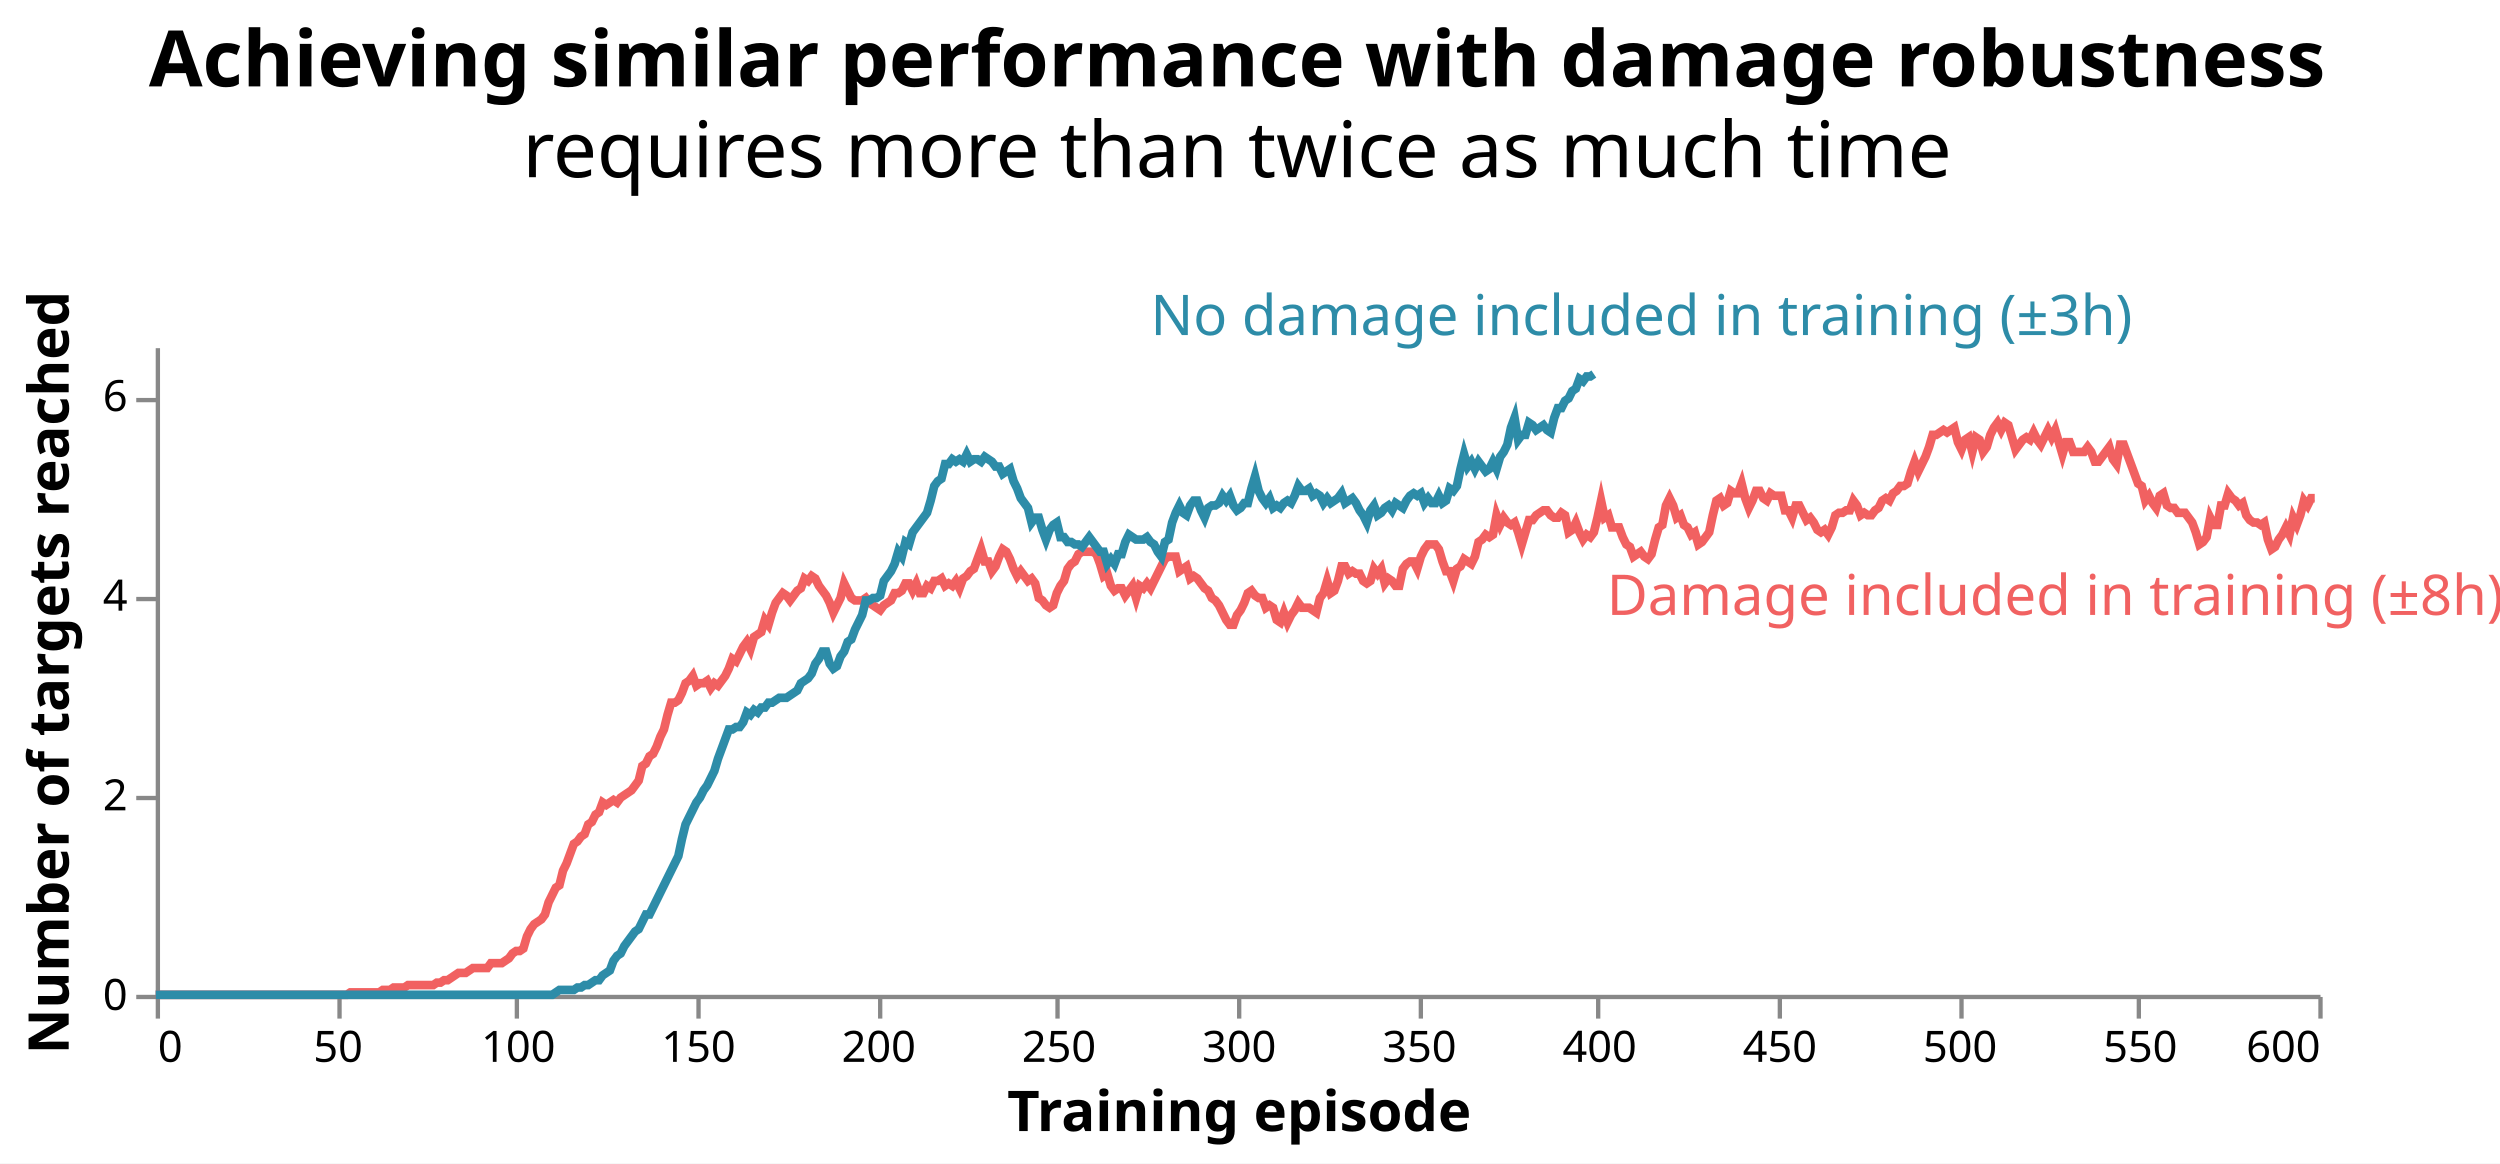
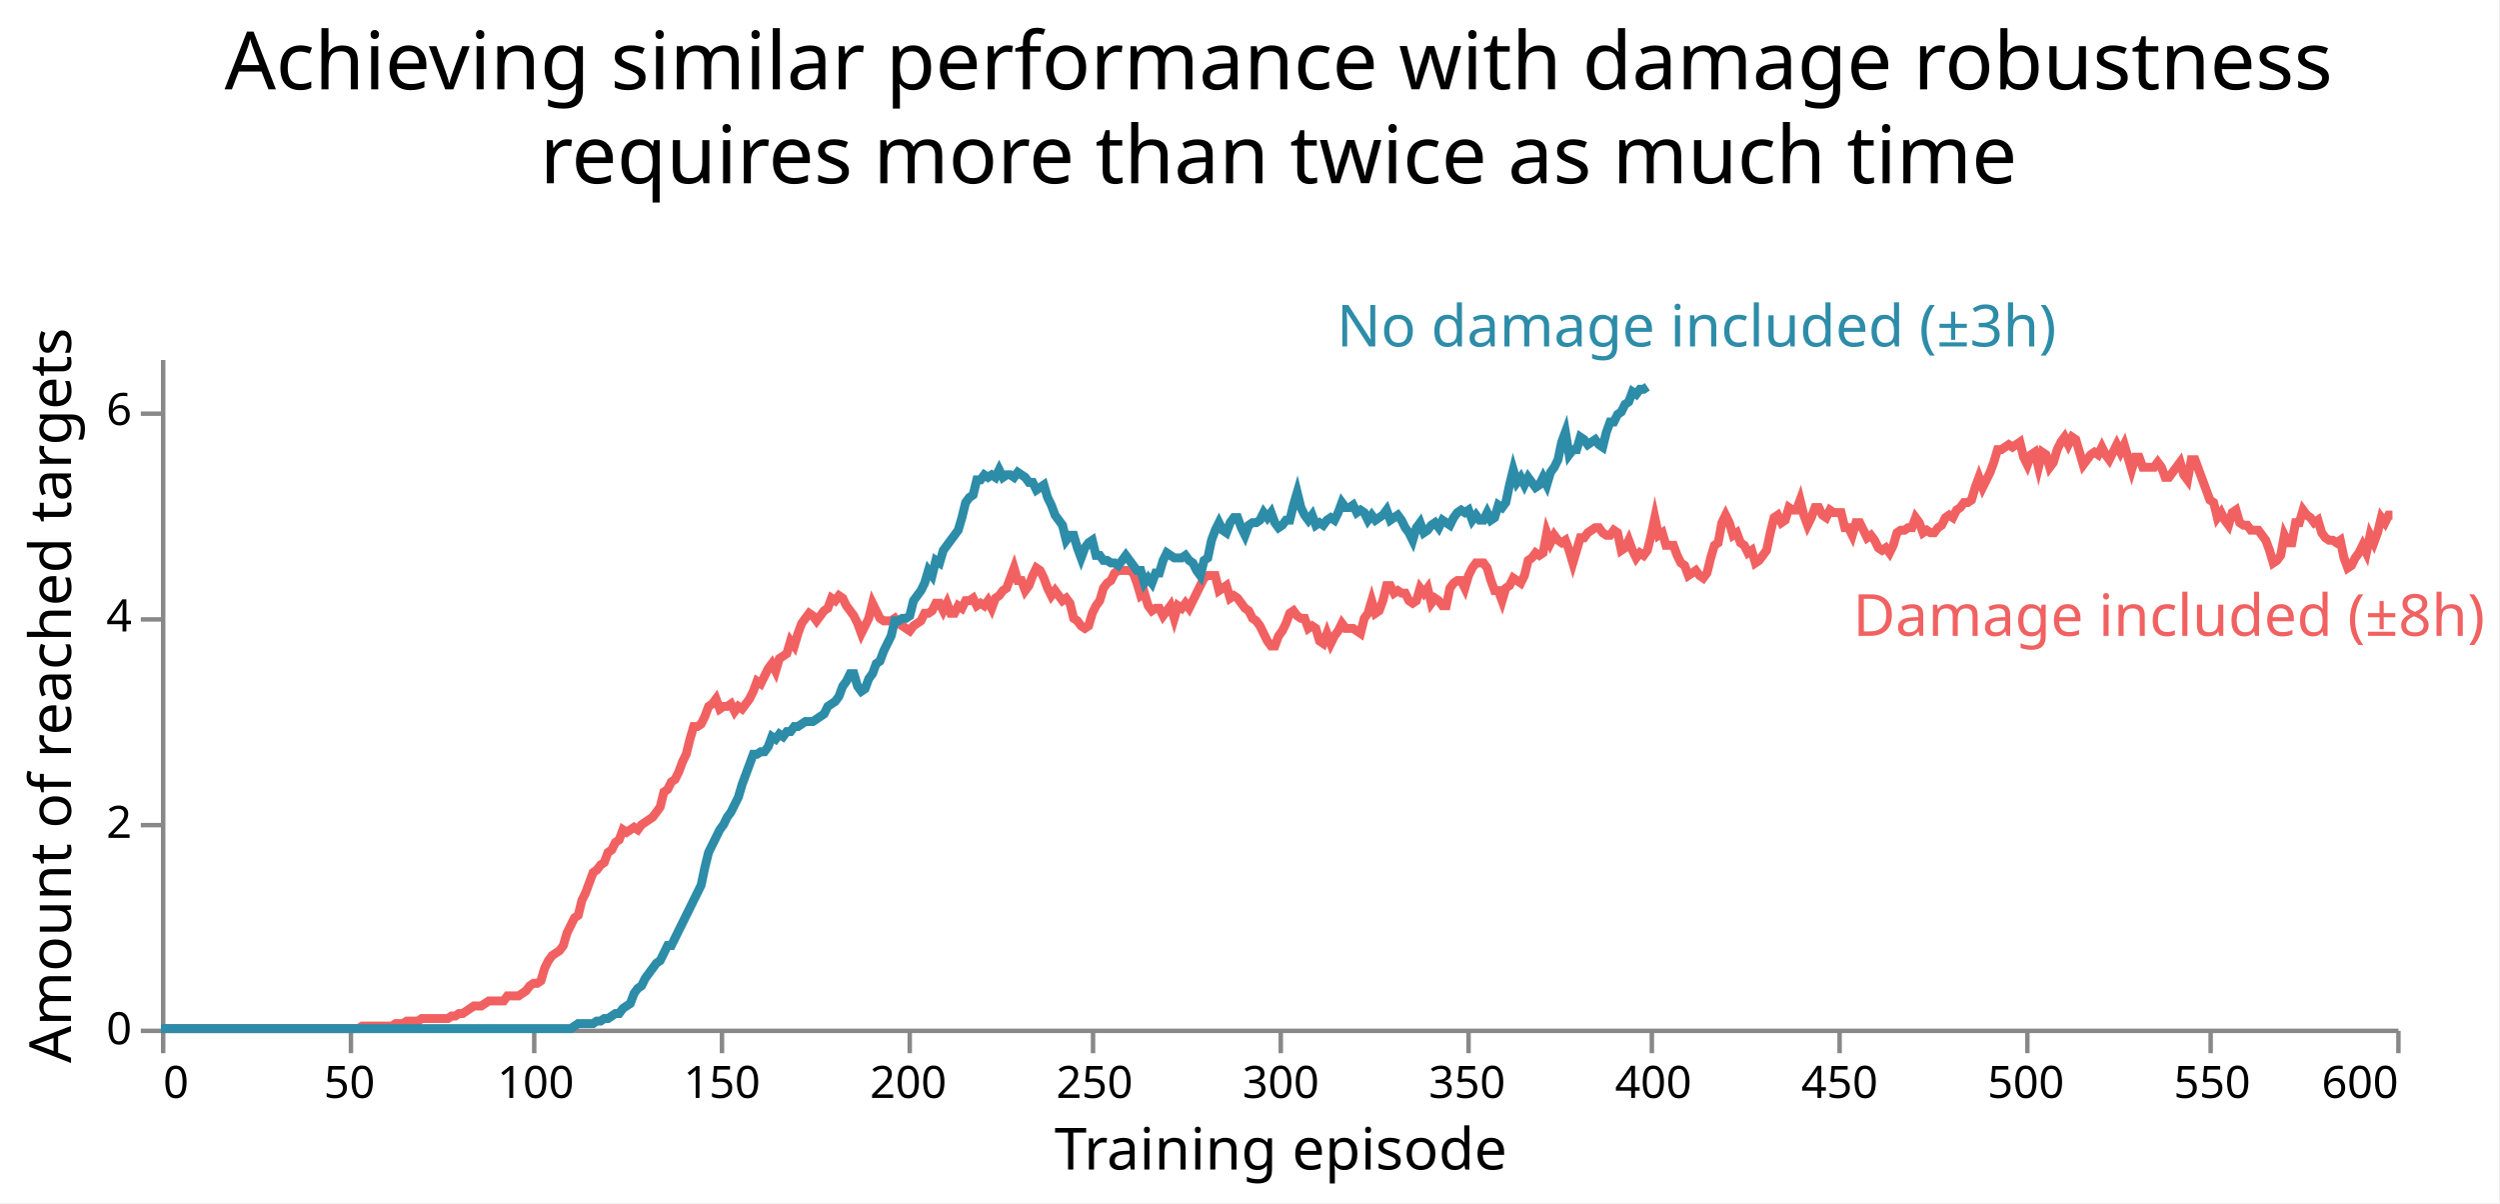
- <svg xmlns="http://www.w3.org/2000/svg" version="1.1" class="marks" width="578" height="269" viewBox="0 0 578 269">
-   <rect width="578" height="269" fill="white" />
+ <svg xmlns="http://www.w3.org/2000/svg" version="1.1" class="marks" width="559" height="269" viewBox="0 0 559 269">
+   <rect width="559" height="269" fill="white" />
  <g fill="none" stroke-miterlimit="10" transform="translate(36,80)">
    <g class="mark-group role-frame root" role="graphics-object" aria-roledescription="group mark container">
      <g transform="translate(0,0)">
        <path class="background" aria-hidden="true" d="M0,0h500v150h-500Z" />
        <g>
          <g class="mark-group role-axis" role="graphics-symbol" aria-roledescription="axis" aria-label="X-axis titled 'Training episode' for a linear scale with values from 0 to 600">
            <g transform="translate(0.5,150.5)">
              <path class="background" aria-hidden="true" d="M0,0h0v0h0Z" pointer-events="none" />
              <g>
                <g class="mark-rule role-axis-tick" pointer-events="none">
                  <line transform="translate(0,0)" x2="0" y2="5" stroke="#888" stroke-width="1" opacity="1" />
                  <line transform="translate(42,0)" x2="0" y2="5" stroke="#888" stroke-width="1" opacity="1" />
                  <line transform="translate(83,0)" x2="0" y2="5" stroke="#888" stroke-width="1" opacity="1" />
                  <line transform="translate(125,0)" x2="0" y2="5" stroke="#888" stroke-width="1" opacity="1" />
                  <line transform="translate(167,0)" x2="0" y2="5" stroke="#888" stroke-width="1" opacity="1" />
                  <line transform="translate(208,0)" x2="0" y2="5" stroke="#888" stroke-width="1" opacity="1" />
                  <line transform="translate(250,0)" x2="0" y2="5" stroke="#888" stroke-width="1" opacity="1" />
                  <line transform="translate(292,0)" x2="0" y2="5" stroke="#888" stroke-width="1" opacity="1" />
                  <line transform="translate(333,0)" x2="0" y2="5" stroke="#888" stroke-width="1" opacity="1" />
                  <line transform="translate(375,0)" x2="0" y2="5" stroke="#888" stroke-width="1" opacity="1" />
                  <line transform="translate(417,0)" x2="0" y2="5" stroke="#888" stroke-width="1" opacity="1" />
                  <line transform="translate(458,0)" x2="0" y2="5" stroke="#888" stroke-width="1" opacity="1" />
                  <line transform="translate(500,0)" x2="0" y2="5" stroke="#888" stroke-width="1" opacity="1" />
                </g>
                <g class="mark-text role-axis-label" pointer-events="none">
-                   <text text-anchor="start" transform="translate(0,15)" font-family="Red Hat Display" font-size="10px" fill="#000" opacity="1">0</text>
-                   <text text-anchor="middle" transform="translate(41.66667,15)" font-family="Red Hat Display" font-size="10px" fill="#000" opacity="1">50</text>
-                   <text text-anchor="middle" transform="translate(83.33333,15)" font-family="Red Hat Display" font-size="10px" fill="#000" opacity="1">100</text>
-                   <text text-anchor="middle" transform="translate(125,15)" font-family="Red Hat Display" font-size="10px" fill="#000" opacity="1">150</text>
-                   <text text-anchor="middle" transform="translate(166.6667,15)" font-family="Red Hat Display" font-size="10px" fill="#000" opacity="1">200</text>
-                   <text text-anchor="middle" transform="translate(208.3333,15)" font-family="Red Hat Display" font-size="10px" fill="#000" opacity="1">250</text>
-                   <text text-anchor="middle" transform="translate(250,15)" font-family="Red Hat Display" font-size="10px" fill="#000" opacity="1">300</text>
-                   <text text-anchor="middle" transform="translate(291.6667,15)" font-family="Red Hat Display" font-size="10px" fill="#000" opacity="1">350</text>
-                   <text text-anchor="middle" transform="translate(333.3333,15)" font-family="Red Hat Display" font-size="10px" fill="#000" opacity="1">400</text>
-                   <text text-anchor="middle" transform="translate(375,15)" font-family="Red Hat Display" font-size="10px" fill="#000" opacity="1">450</text>
-                   <text text-anchor="middle" transform="translate(416.6667,15)" font-family="Red Hat Display" font-size="10px" fill="#000" opacity="1">500</text>
-                   <text text-anchor="middle" transform="translate(458.3333,15)" font-family="Red Hat Display" font-size="10px" fill="#000" opacity="1">550</text>
-                   <text text-anchor="end" transform="translate(500,15)" font-family="Red Hat Display" font-size="10px" fill="#000" opacity="1">600</text>
+                   <text text-anchor="start" transform="translate(0,15)" font-family="RedHatDisplay" font-size="10px" fill="#000" opacity="1">0</text>
+                   <text text-anchor="middle" transform="translate(41.66667,15)" font-family="RedHatDisplay" font-size="10px" fill="#000" opacity="1">50</text>
+                   <text text-anchor="middle" transform="translate(83.33333,15)" font-family="RedHatDisplay" font-size="10px" fill="#000" opacity="1">100</text>
+                   <text text-anchor="middle" transform="translate(125,15)" font-family="RedHatDisplay" font-size="10px" fill="#000" opacity="1">150</text>
+                   <text text-anchor="middle" transform="translate(166.6667,15)" font-family="RedHatDisplay" font-size="10px" fill="#000" opacity="1">200</text>
+                   <text text-anchor="middle" transform="translate(208.3333,15)" font-family="RedHatDisplay" font-size="10px" fill="#000" opacity="1">250</text>
+                   <text text-anchor="middle" transform="translate(250,15)" font-family="RedHatDisplay" font-size="10px" fill="#000" opacity="1">300</text>
+                   <text text-anchor="middle" transform="translate(291.6667,15)" font-family="RedHatDisplay" font-size="10px" fill="#000" opacity="1">350</text>
+                   <text text-anchor="middle" transform="translate(333.3333,15)" font-family="RedHatDisplay" font-size="10px" fill="#000" opacity="1">400</text>
+                   <text text-anchor="middle" transform="translate(375,15)" font-family="RedHatDisplay" font-size="10px" fill="#000" opacity="1">450</text>
+                   <text text-anchor="middle" transform="translate(416.6667,15)" font-family="RedHatDisplay" font-size="10px" fill="#000" opacity="1">500</text>
+                   <text text-anchor="middle" transform="translate(458.3333,15)" font-family="RedHatDisplay" font-size="10px" fill="#000" opacity="1">550</text>
+                   <text text-anchor="end" transform="translate(500,15)" font-family="RedHatDisplay" font-size="10px" fill="#000" opacity="1">600</text>
                </g>
                <g class="mark-rule role-axis-domain" pointer-events="none">
                  <line transform="translate(0,0)" x2="500" y2="0" stroke="#888" stroke-width="1" opacity="1" />
                </g>
                <g class="mark-text role-axis-title" pointer-events="none">
-                   <text text-anchor="middle" transform="translate(250,31)" font-family="Red Hat Display" font-size="13px" font-weight="bold" fill="#000" opacity="1">Training episode</text>
+                   <text text-anchor="middle" transform="translate(250,31)" font-family="RedHatDisplay" font-size="13px" font-weight="normal" fill="#000" opacity="1">Training episode</text>
                </g>
              </g>
              <path class="foreground" aria-hidden="true" d="" pointer-events="none" display="none" />
            </g>
          </g>
-           <g class="mark-group role-axis" role="graphics-symbol" aria-roledescription="axis" aria-label="Y-axis titled 'Number of targets reached' for a linear scale with values from 0 to 7">
+           <g class="mark-group role-axis" role="graphics-symbol" aria-roledescription="axis" aria-label="Y-axis titled 'Amount of reached targets' for a linear scale with values from 0 to 7">
            <g transform="translate(0.5,0.5)">
              <path class="background" aria-hidden="true" d="M0,0h0v0h0Z" pointer-events="none" />
              <g>
                <g class="mark-rule role-axis-tick" pointer-events="none">
                  <line transform="translate(0,150)" x2="-5" y2="0" stroke="#888" stroke-width="1" opacity="1" />
                  <line transform="translate(0,104)" x2="-5" y2="0" stroke="#888" stroke-width="1" opacity="1" />
                  <line transform="translate(0,58)" x2="-5" y2="0" stroke="#888" stroke-width="1" opacity="1" />
                  <line transform="translate(0,12)" x2="-5" y2="0" stroke="#888" stroke-width="1" opacity="1" />
                </g>
                <g class="mark-text role-axis-label" pointer-events="none">
-                   <text text-anchor="end" transform="translate(-7,153)" font-family="Red Hat Display" font-size="10px" fill="#000" opacity="1">0</text>
-                   <text text-anchor="end" transform="translate(-7,106.8462)" font-family="Red Hat Display" font-size="10px" fill="#000" opacity="1">2</text>
-                   <text text-anchor="end" transform="translate(-7,60.69231)" font-family="Red Hat Display" font-size="10px" fill="#000" opacity="1">4</text>
-                   <text text-anchor="end" transform="translate(-7,14.53846)" font-family="Red Hat Display" font-size="10px" fill="#000" opacity="1">6</text>
+                   <text text-anchor="end" transform="translate(-7,153)" font-family="RedHatDisplay" font-size="10px" fill="#000" opacity="1">0</text>
+                   <text text-anchor="end" transform="translate(-7,106.8462)" font-family="RedHatDisplay" font-size="10px" fill="#000" opacity="1">2</text>
+                   <text text-anchor="end" transform="translate(-7,60.69231)" font-family="RedHatDisplay" font-size="10px" fill="#000" opacity="1">4</text>
+                   <text text-anchor="end" transform="translate(-7,14.53846)" font-family="RedHatDisplay" font-size="10px" fill="#000" opacity="1">6</text>
                </g>
                <g class="mark-rule role-axis-domain" pointer-events="none">
                  <line transform="translate(0,150)" x2="0" y2="-150" stroke="#888" stroke-width="1" opacity="1" />
                </g>
                <g class="mark-text role-axis-title" pointer-events="none">
-                   <text text-anchor="middle" transform="translate(-17.61914,75) rotate(-90) translate(0,-3)" font-family="Red Hat Display" font-size="13px" font-weight="bold" fill="#000" opacity="1">Number of targets reached</text>
+                   <text text-anchor="middle" transform="translate(-17.61914,75) rotate(-90) translate(0,-3)" font-family="RedHatDisplay" font-size="13px" font-weight="normal" fill="#000" opacity="1">Amount of reached targets</text>
                </g>
              </g>
              <path class="foreground" aria-hidden="true" d="" pointer-events="none" display="none" />
            </g>
          </g>
          <g class="mark-group role-scope layer_0_pathgroup" role="graphics-object" aria-roledescription="group mark container">
            <g transform="translate(0,0)">
              <path class="background" aria-hidden="true" d="M0,0h500v150h-500Z" />
              <g>
                <g class="mark-line role-mark layer_0_marks" role="graphics-object" aria-roledescription="line mark container">
-                   <path aria-label="Training episode: 0; Number of targets reached: 0; brittle_star: 1" role="graphics-symbol" aria-roledescription="line mark" d="M0,150L0.833,150L1.667,150L2.5,150L3.333,150L4.167,150L5,150L5.833,150L6.667,150L7.5,150L8.333,150L9.167,150L10,150L10.833,150L11.667,150L12.5,150L13.333,150L14.167,150L15,150L15.833,150L16.667,150L17.5,150L18.333,150L19.167,150L20,150L20.833,150L21.667,150L22.5,150L23.333,150L24.167,150L25,150L25.833,150L26.667,150L27.5,150L28.333,150L29.167,150L30,150L30.833,150L31.667,150L32.5,150L33.333,150L34.167,150L35,150L35.833,150L36.667,150L37.5,150L38.333,150L39.167,150L40,150L40.833,150L41.667,150L42.5,150L43.333,150L44.167,150L45,149.437L45.833,149.437L46.667,149.437L47.5,149.437L48.333,149.437L49.167,149.437L50,149.437L50.833,149.437L51.667,149.437L52.5,148.874L53.333,148.874L54.167,148.874L55,148.311L55.833,148.311L56.667,148.311L57.5,148.311L58.333,147.749L59.167,147.749L60,147.749L60.833,147.749L61.667,147.749L62.5,147.749L63.333,147.749L64.167,147.749L65,147.186L65.833,147.186L66.667,146.623L67.5,146.623L68.333,146.06L69.167,145.497L70,144.934L70.833,144.934L71.667,144.934L72.5,144.371L73.333,143.809L74.167,143.809L75,143.809L75.833,143.809L76.667,143.809L77.5,142.683L78.333,142.683L79.167,142.683L80,142.683L80.833,142.12L81.667,141.557L82.5,140.432L83.333,139.869L84.167,139.869L85,139.306L85.833,136.492L86.667,134.803L87.5,133.677L88.333,133.114L89.167,132.552L90,131.426L90.833,128.612L91.667,126.923L92.5,125.235L93.333,124.672L94.167,121.295L95,119.606L95.833,117.355L96.667,115.103L97.5,114.54L98.333,113.415L99.167,112.852L100,110.6L100.833,110.038L101.667,108.349L102.5,107.786L103.333,105.535L104.167,106.098L105,105.535L105.833,104.972L106.667,105.535L107.5,104.409L108.333,103.846L109.167,103.283L110,102.72L110.833,101.595L111.667,100.469L112.5,97.092L113.333,96.529L114.167,94.841L115,94.278L115.833,92.589L116.667,90.338L117.5,88.649L118.333,85.272L119.167,82.458L120,82.458L120.833,81.895L121.667,80.206L122.5,77.955L123.333,77.392L124.167,76.266L125,78.518L125.833,77.955L126.667,77.955L127.5,77.392L128.333,79.081L129.167,77.955L130,78.518L130.833,77.392L131.667,76.266L132.5,74.578L133.333,72.326L134.167,72.889L135,71.201L135.833,69.512L136.667,68.386L137.5,70.075L138.333,67.261L139.167,66.698L140,66.135L140.833,63.321L141.667,64.447L142.5,61.632L143.333,59.381L144.167,58.255L145,57.129L145.833,57.692L146.667,58.818L147.5,57.692L148.333,56.567L149.167,56.004L150,53.752L150.833,54.315L151.667,53.189L152.5,53.752L153.333,55.441L154.167,56.567L155,57.692L155.833,59.381L156.667,61.632L157.5,59.944L158.333,58.255L159.167,54.878L160,56.567L160.833,58.255L161.667,58.818L162.5,58.818L163.333,58.818L164.167,58.255L165,59.381L165.833,59.944L166.667,60.507L167.5,61.069L168.333,59.944L169.167,59.381L170,58.818L170.833,57.129L171.667,57.129L172.5,56.567L173.333,54.878L174.167,54.878L175,56.567L175.833,54.878L176.667,57.129L177.5,57.129L178.333,55.441L179.167,56.004L180,54.315L180.833,54.315L181.667,53.752L182.5,55.441L183.333,54.878L184.167,55.441L185,54.315L185.833,56.004L186.667,53.752L187.5,53.189L188.333,52.064L189.167,51.501L190,49.25L190.833,46.998L191.667,49.812L192.5,49.812L193.333,52.064L194.167,50.938L195,48.687L195.833,46.998L196.667,47.561L197.5,49.25L198.333,51.501L199.167,53.189L200,52.064L200.833,53.189L201.667,54.315L202.5,53.752L203.333,54.878L204.167,58.255L205,58.818L205.833,59.944L206.667,60.507L207.5,59.944L208.333,57.129L209.167,55.441L210,54.315L210.833,51.501L211.667,50.375L212.5,49.812L213.333,48.124L214.167,47.561L215,47.561L215.833,47.561L216.667,47.561L217.5,48.124L218.333,50.375L219.167,53.189L220,52.627L220.833,55.441L221.667,56.567L222.5,56.004L223.333,56.004L224.167,57.692L225,56.567L225.833,55.441L226.667,58.255L227.5,55.441L228.333,56.004L229.167,54.878L230,56.004L230.833,54.315L231.667,52.627L232.5,50.938L233.333,49.25L234.167,48.687L235,48.687L235.833,48.687L236.667,52.064L237.5,51.501L238.333,50.938L239.167,53.752L240,53.189L240.833,53.752L241.667,54.878L242.5,56.004L243.333,56.567L244.167,58.255L245,58.818L245.833,59.944L246.667,61.632L247.5,63.321L248.333,64.447L249.167,64.447L250,62.195L250.833,61.069L251.667,59.381L252.5,57.129L253.333,56.567L254.167,57.692L255,58.255L255.833,58.255L256.667,60.507L257.5,59.944L258.333,60.507L259.167,63.321L260,63.884L260.833,61.632L261.667,63.884L262.5,62.195L263.333,61.069L264.167,59.381L265,60.507L265.833,60.507L266.667,60.507L267.5,61.069L268.333,61.632L269.167,58.255L270,57.129L270.833,54.315L271.667,57.129L272.5,56.567L273.333,54.315L274.167,50.938L275,50.938L275.833,52.627L276.667,52.064L277.5,52.627L278.333,52.627L279.167,54.315L280,54.878L280.833,54.315L281.667,51.501L282.5,52.627L283.333,51.501L284.167,54.878L285,53.752L285.833,54.315L286.667,55.441L287.5,55.441L288.333,51.501L289.167,50.375L290,49.812L290.833,49.812L291.667,51.501L292.5,48.687L293.333,46.998L294.167,45.872L295,45.872L295.833,45.872L296.667,46.998L297.5,49.812L298.333,52.064L299.167,52.064L300,54.315L300.833,51.501L301.667,50.938L302.5,49.25L303.333,49.812L304.167,50.375L305,48.687L305.833,45.31L306.667,44.747L307.5,43.621L308.333,44.184L309.167,43.621L310,39.118L310.833,41.37L311.667,39.681L312.5,40.807L313.333,41.37L314.167,40.807L315,43.058L315.833,45.872L316.667,43.058L317.5,40.244L318.333,40.244L319.167,39.118L320,38.555L320.833,37.992L321.667,37.992L322.5,39.118L323.333,39.681L324.167,39.681L325,38.555L325.833,39.118L326.667,43.058L327.5,42.495L328.333,40.807L329.167,43.058L330,44.747L330.833,43.621L331.667,44.184L332.5,43.058L333.333,39.681L334.167,35.741L335,39.681L335.833,39.118L336.667,41.932L337.5,41.932L338.333,41.932L339.167,44.184L340,45.872L340.833,46.435L341.667,48.687L342.5,48.124L343.333,47.561L344.167,48.687L345,49.25L345.833,48.124L346.667,44.747L347.5,41.932L348.333,41.37L349.167,36.867L350,35.178L350.833,36.867L351.667,39.681L352.5,39.118L353.333,41.37L354.167,41.932L355,43.621L355.833,43.058L356.667,45.872L357.5,45.31L358.333,44.184L359.167,43.058L360,39.118L360.833,35.741L361.667,35.178L362.5,36.867L363.333,36.304L364.167,33.49L365,34.053L365.833,34.053L366.667,31.801L367.5,35.178L368.333,37.43L369.167,35.741L370,33.49L370.833,33.49L371.667,35.178L372.5,35.741L373.333,34.053L374.167,34.615L375,34.615L375.833,34.615L376.667,37.992L377.5,37.992L378.333,39.681L379.167,36.867L380,36.867L380.833,38.555L381.667,40.244L382.5,39.681L383.333,40.807L384.167,42.495L385,43.058L385.833,42.495L386.667,43.621L387.5,41.932L388.333,39.118L389.167,38.555L390,38.555L390.833,37.992L391.667,37.992L392.5,35.741L393.333,36.867L394.167,39.118L395,38.555L395.833,39.118L396.667,39.118L397.5,37.992L398.333,37.43L399.167,35.741L400,35.178L400.833,35.741L401.667,34.053L402.5,33.49L403.333,32.364L404.167,32.364L405,31.801L405.833,28.987L406.667,26.735L407.5,28.987L408.333,27.298L409.167,25.61L410,23.358L410.833,20.544L411.667,20.544L412.5,19.981L413.333,19.418L414.167,19.981L415,19.418L415.833,18.856L416.667,22.233L417.5,23.921L418.333,21.67L419.167,21.107L420,24.484L420.833,21.107L421.667,21.67L422.5,24.484L423.333,23.358L424.167,20.544L425,18.856L425.833,17.73L426.667,19.418L427.5,17.73L428.333,18.293L429.167,21.107L430,23.921L430.833,22.795L431.667,21.67L432.5,21.107L433.333,21.67L434.167,19.981L435,21.67L435.833,22.795L436.667,21.107L437.5,19.418L438.333,21.107L439.167,19.418L440,22.233L440.833,25.047L441.667,22.233L442.5,22.233L443.333,24.484L444.167,24.484L445,24.484L445.833,24.484L446.667,23.358L447.5,24.484L448.333,26.735L449.167,26.735L450,25.61L450.833,24.484L451.667,23.358L452.5,26.173L453.333,27.298L454.167,22.795L455,22.795L455.833,25.047L456.667,27.298L457.5,29.55L458.333,31.801L459.167,32.364L460,35.741L460.833,34.615L461.667,36.304L462.5,37.43L463.333,34.615L464.167,34.053L465,36.867L465.833,37.43L466.667,37.43L467.5,38.555L468.333,38.555L469.167,38.555L470,39.681L470.833,40.807L471.667,43.058L472.5,45.872L473.333,45.31L474.167,44.184L475,39.681L475.833,41.37L476.667,41.37L477.5,36.867L478.333,36.867L479.167,34.053L480,35.178L480.833,35.741L481.667,36.867L482.5,36.304L483.333,39.118L484.167,40.244L485,40.807L485.833,40.807L486.667,41.37L487.5,40.807L488.333,44.747L489.167,46.998L490,46.435L490.833,44.747L491.667,43.621L492.5,41.932L493.333,43.621L494.167,39.681L495,41.37L495.833,39.118L496.667,35.741L497.5,36.867L498.333,35.178L499.167,35.178" stroke="#f16161" stroke-width="2" />
+                   <path aria-label="Training episode: 0; Amount of reached targets: 0; brittle_star: 1" role="graphics-symbol" aria-roledescription="line mark" d="M0,150L0.833,150L1.667,150L2.5,150L3.333,150L4.167,150L5,150L5.833,150L6.667,150L7.5,150L8.333,150L9.167,150L10,150L10.833,150L11.667,150L12.5,150L13.333,150L14.167,150L15,150L15.833,150L16.667,150L17.5,150L18.333,150L19.167,150L20,150L20.833,150L21.667,150L22.5,150L23.333,150L24.167,150L25,150L25.833,150L26.667,150L27.5,150L28.333,150L29.167,150L30,150L30.833,150L31.667,150L32.5,150L33.333,150L34.167,150L35,150L35.833,150L36.667,150L37.5,150L38.333,150L39.167,150L40,150L40.833,150L41.667,150L42.5,150L43.333,150L44.167,150L45,149.437L45.833,149.437L46.667,149.437L47.5,149.437L48.333,149.437L49.167,149.437L50,149.437L50.833,149.437L51.667,149.437L52.5,148.874L53.333,148.874L54.167,148.874L55,148.311L55.833,148.311L56.667,148.311L57.5,148.311L58.333,147.749L59.167,147.749L60,147.749L60.833,147.749L61.667,147.749L62.5,147.749L63.333,147.749L64.167,147.749L65,147.186L65.833,147.186L66.667,146.623L67.5,146.623L68.333,146.06L69.167,145.497L70,144.934L70.833,144.934L71.667,144.934L72.5,144.371L73.333,143.809L74.167,143.809L75,143.809L75.833,143.809L76.667,143.809L77.5,142.683L78.333,142.683L79.167,142.683L80,142.683L80.833,142.12L81.667,141.557L82.5,140.432L83.333,139.869L84.167,139.869L85,139.306L85.833,136.492L86.667,134.803L87.5,133.677L88.333,133.114L89.167,132.552L90,131.426L90.833,128.612L91.667,126.923L92.5,125.235L93.333,124.672L94.167,121.295L95,119.606L95.833,117.355L96.667,115.103L97.5,114.54L98.333,113.415L99.167,112.852L100,110.6L100.833,110.038L101.667,108.349L102.5,107.786L103.333,105.535L104.167,106.098L105,105.535L105.833,104.972L106.667,105.535L107.5,104.409L108.333,103.846L109.167,103.283L110,102.72L110.833,101.595L111.667,100.469L112.5,97.092L113.333,96.529L114.167,94.841L115,94.278L115.833,92.589L116.667,90.338L117.5,88.649L118.333,85.272L119.167,82.458L120,82.458L120.833,81.895L121.667,80.206L122.5,77.955L123.333,77.392L124.167,76.266L125,78.518L125.833,77.955L126.667,77.955L127.5,77.392L128.333,79.081L129.167,77.955L130,78.518L130.833,77.392L131.667,76.266L132.5,74.578L133.333,72.326L134.167,72.889L135,71.201L135.833,69.512L136.667,68.386L137.5,70.075L138.333,67.261L139.167,66.698L140,66.135L140.833,63.321L141.667,64.447L142.5,61.632L143.333,59.381L144.167,58.255L145,57.129L145.833,57.692L146.667,58.818L147.5,57.692L148.333,56.567L149.167,56.004L150,53.752L150.833,54.315L151.667,53.189L152.5,53.752L153.333,55.441L154.167,56.567L155,57.692L155.833,59.381L156.667,61.632L157.5,59.944L158.333,58.255L159.167,54.878L160,56.567L160.833,58.255L161.667,58.818L162.5,58.818L163.333,58.818L164.167,58.255L165,59.381L165.833,59.944L166.667,60.507L167.5,61.069L168.333,59.944L169.167,59.381L170,58.818L170.833,57.129L171.667,57.129L172.5,56.567L173.333,54.878L174.167,54.878L175,56.567L175.833,54.878L176.667,57.129L177.5,57.129L178.333,55.441L179.167,56.004L180,54.315L180.833,54.315L181.667,53.752L182.5,55.441L183.333,54.878L184.167,55.441L185,54.315L185.833,56.004L186.667,53.752L187.5,53.189L188.333,52.064L189.167,51.501L190,49.25L190.833,46.998L191.667,49.812L192.5,49.812L193.333,52.064L194.167,50.938L195,48.687L195.833,46.998L196.667,47.561L197.5,49.25L198.333,51.501L199.167,53.189L200,52.064L200.833,53.189L201.667,54.315L202.5,53.752L203.333,54.878L204.167,58.255L205,58.818L205.833,59.944L206.667,60.507L207.5,59.944L208.333,57.129L209.167,55.441L210,54.315L210.833,51.501L211.667,50.375L212.5,49.812L213.333,48.124L214.167,47.561L215,47.561L215.833,47.561L216.667,47.561L217.5,48.124L218.333,50.375L219.167,53.189L220,52.627L220.833,55.441L221.667,56.567L222.5,56.004L223.333,56.004L224.167,57.692L225,56.567L225.833,55.441L226.667,58.255L227.5,55.441L228.333,56.004L229.167,54.878L230,56.004L230.833,54.315L231.667,52.627L232.5,50.938L233.333,49.25L234.167,48.687L235,48.687L235.833,48.687L236.667,52.064L237.5,51.501L238.333,50.938L239.167,53.752L240,53.189L240.833,53.752L241.667,54.878L242.5,56.004L243.333,56.567L244.167,58.255L245,58.818L245.833,59.944L246.667,61.632L247.5,63.321L248.333,64.447L249.167,64.447L250,62.195L250.833,61.069L251.667,59.381L252.5,57.129L253.333,56.567L254.167,57.692L255,58.255L255.833,58.255L256.667,60.507L257.5,59.944L258.333,60.507L259.167,63.321L260,63.884L260.833,61.632L261.667,63.884L262.5,62.195L263.333,61.069L264.167,59.381L265,60.507L265.833,60.507L266.667,60.507L267.5,61.069L268.333,61.632L269.167,58.255L270,57.129L270.833,54.315L271.667,57.129L272.5,56.567L273.333,54.315L274.167,50.938L275,50.938L275.833,52.627L276.667,52.064L277.5,52.627L278.333,52.627L279.167,54.315L280,54.878L280.833,54.315L281.667,51.501L282.5,52.627L283.333,51.501L284.167,54.878L285,53.752L285.833,54.315L286.667,55.441L287.5,55.441L288.333,51.501L289.167,50.375L290,49.812L290.833,49.812L291.667,51.501L292.5,48.687L293.333,46.998L294.167,45.872L295,45.872L295.833,45.872L296.667,46.998L297.5,49.812L298.333,52.064L299.167,52.064L300,54.315L300.833,51.501L301.667,50.938L302.5,49.25L303.333,49.812L304.167,50.375L305,48.687L305.833,45.31L306.667,44.747L307.5,43.621L308.333,44.184L309.167,43.621L310,39.118L310.833,41.37L311.667,39.681L312.5,40.807L313.333,41.37L314.167,40.807L315,43.058L315.833,45.872L316.667,43.058L317.5,40.244L318.333,40.244L319.167,39.118L320,38.555L320.833,37.992L321.667,37.992L322.5,39.118L323.333,39.681L324.167,39.681L325,38.555L325.833,39.118L326.667,43.058L327.5,42.495L328.333,40.807L329.167,43.058L330,44.747L330.833,43.621L331.667,44.184L332.5,43.058L333.333,39.681L334.167,35.741L335,39.681L335.833,39.118L336.667,41.932L337.5,41.932L338.333,41.932L339.167,44.184L340,45.872L340.833,46.435L341.667,48.687L342.5,48.124L343.333,47.561L344.167,48.687L345,49.25L345.833,48.124L346.667,44.747L347.5,41.932L348.333,41.37L349.167,36.867L350,35.178L350.833,36.867L351.667,39.681L352.5,39.118L353.333,41.37L354.167,41.932L355,43.621L355.833,43.058L356.667,45.872L357.5,45.31L358.333,44.184L359.167,43.058L360,39.118L360.833,35.741L361.667,35.178L362.5,36.867L363.333,36.304L364.167,33.49L365,34.053L365.833,34.053L366.667,31.801L367.5,35.178L368.333,37.43L369.167,35.741L370,33.49L370.833,33.49L371.667,35.178L372.5,35.741L373.333,34.053L374.167,34.615L375,34.615L375.833,34.615L376.667,37.992L377.5,37.992L378.333,39.681L379.167,36.867L380,36.867L380.833,38.555L381.667,40.244L382.5,39.681L383.333,40.807L384.167,42.495L385,43.058L385.833,42.495L386.667,43.621L387.5,41.932L388.333,39.118L389.167,38.555L390,38.555L390.833,37.992L391.667,37.992L392.5,35.741L393.333,36.867L394.167,39.118L395,38.555L395.833,39.118L396.667,39.118L397.5,37.992L398.333,37.43L399.167,35.741L400,35.178L400.833,35.741L401.667,34.053L402.5,33.49L403.333,32.364L404.167,32.364L405,31.801L405.833,28.987L406.667,26.735L407.5,28.987L408.333,27.298L409.167,25.61L410,23.358L410.833,20.544L411.667,20.544L412.5,19.981L413.333,19.418L414.167,19.981L415,19.418L415.833,18.856L416.667,22.233L417.5,23.921L418.333,21.67L419.167,21.107L420,24.484L420.833,21.107L421.667,21.67L422.5,24.484L423.333,23.358L424.167,20.544L425,18.856L425.833,17.73L426.667,19.418L427.5,17.73L428.333,18.293L429.167,21.107L430,23.921L430.833,22.795L431.667,21.67L432.5,21.107L433.333,21.67L434.167,19.981L435,21.67L435.833,22.795L436.667,21.107L437.5,19.418L438.333,21.107L439.167,19.418L440,22.233L440.833,25.047L441.667,22.233L442.5,22.233L443.333,24.484L444.167,24.484L445,24.484L445.833,24.484L446.667,23.358L447.5,24.484L448.333,26.735L449.167,26.735L450,25.61L450.833,24.484L451.667,23.358L452.5,26.173L453.333,27.298L454.167,22.795L455,22.795L455.833,25.047L456.667,27.298L457.5,29.55L458.333,31.801L459.167,32.364L460,35.741L460.833,34.615L461.667,36.304L462.5,37.43L463.333,34.615L464.167,34.053L465,36.867L465.833,37.43L466.667,37.43L467.5,38.555L468.333,38.555L469.167,38.555L470,39.681L470.833,40.807L471.667,43.058L472.5,45.872L473.333,45.31L474.167,44.184L475,39.681L475.833,41.37L476.667,41.37L477.5,36.867L478.333,36.867L479.167,34.053L480,35.178L480.833,35.741L481.667,36.867L482.5,36.304L483.333,39.118L484.167,40.244L485,40.807L485.833,40.807L486.667,41.37L487.5,40.807L488.333,44.747L489.167,46.998L490,46.435L490.833,44.747L491.667,43.621L492.5,41.932L493.333,43.621L494.167,39.681L495,41.37L495.833,39.118L496.667,35.741L497.5,36.867L498.333,35.178L499.167,35.178" stroke="#f16161" stroke-width="2" />
                </g>
              </g>
              <path class="foreground" aria-hidden="true" d="" display="none" />
            </g>
            <g transform="translate(0,0)">
              <path class="background" aria-hidden="true" d="M0,0h500v150h-500Z" />
              <g>
                <g class="mark-line role-mark layer_0_marks" role="graphics-object" aria-roledescription="line mark container">
-                   <path aria-label="Training episode: 0; Number of targets reached: 0; brittle_star: 2" role="graphics-symbol" aria-roledescription="line mark" d="M0,150L0.833,150L1.667,150L2.5,150L3.333,150L4.167,150L5,150L5.833,150L6.667,150L7.5,150L8.333,150L9.167,150L10,150L10.833,150L11.667,150L12.5,150L13.333,150L14.167,150L15,150L15.833,150L16.667,150L17.5,150L18.333,150L19.167,150L20,150L20.833,150L21.667,150L22.5,150L23.333,150L24.167,150L25,150L25.833,150L26.667,150L27.5,150L28.333,150L29.167,150L30,150L30.833,150L31.667,150L32.5,150L33.333,150L34.167,150L35,150L35.833,150L36.667,150L37.5,150L38.333,150L39.167,150L40,150L40.833,150L41.667,150L42.5,150L43.333,150L44.167,150L45,150L45.833,150L46.667,150L47.5,150L48.333,150L49.167,150L50,150L50.833,150L51.667,150L52.5,150L53.333,150L54.167,150L55,150L55.833,150L56.667,150L57.5,150L58.333,150L59.167,150L60,150L60.833,150L61.667,150L62.5,150L63.333,150L64.167,150L65,150L65.833,150L66.667,150L67.5,150L68.333,150L69.167,150L70,150L70.833,150L71.667,150L72.5,150L73.333,150L74.167,150L75,150L75.833,150L76.667,150L77.5,150L78.333,150L79.167,150L80,150L80.833,150L81.667,150L82.5,150L83.333,150L84.167,150L85,150L85.833,150L86.667,150L87.5,150L88.333,150L89.167,150L90,150L90.833,150L91.667,150L92.5,149.437L93.333,148.874L94.167,148.874L95,148.874L95.833,148.874L96.667,148.874L97.5,148.311L98.333,148.311L99.167,147.749L100,147.749L100.833,147.186L101.667,146.623L102.5,146.623L103.333,145.497L104.167,144.934L105,144.371L105.833,142.12L106.667,140.994L107.5,140.432L108.333,138.743L109.167,137.617L110,136.492L110.833,135.366L111.667,134.803L112.5,133.114L113.333,131.426L114.167,131.426L115,129.737L115.833,128.049L116.667,126.36L117.5,124.672L118.333,122.983L119.167,121.295L120,119.606L120.833,117.917L121.667,113.977L122.5,110.6L123.333,108.912L124.167,107.223L125,105.535L125.833,104.409L126.667,102.72L127.5,101.595L128.333,99.906L129.167,98.218L130,95.403L130.833,93.152L131.667,90.901L132.5,88.649L133.333,88.649L134.167,88.086L135,88.086L135.833,86.961L136.667,84.709L137.5,85.272L138.333,84.146L139.167,84.709L140,83.583L140.833,83.583L141.667,82.458L142.5,82.458L143.333,81.895L144.167,81.332L145,81.332L145.833,81.332L146.667,80.769L147.5,80.206L148.333,79.644L149.167,77.955L150,77.392L150.833,76.829L151.667,75.704L152.5,73.452L153.333,72.326L154.167,70.638L155,70.638L155.833,73.452L156.667,74.578L157.5,74.015L158.333,71.764L159.167,70.638L160,68.386L160.833,67.824L161.667,65.572L162.5,63.884L163.333,62.195L164.167,58.818L165,58.818L165.833,58.255L166.667,58.255L167.5,57.692L168.333,54.315L169.167,53.189L170,52.064L170.833,50.375L171.667,47.561L172.5,48.687L173.333,45.31L174.167,45.872L175,43.058L175.833,41.932L176.667,40.807L177.5,39.681L178.333,38.555L179.167,35.741L180,32.364L180.833,31.238L181.667,30.675L182.5,27.298L183.333,27.298L184.167,26.173L185,26.735L185.833,26.173L186.667,26.735L187.5,25.047L188.333,26.735L189.167,26.173L190,26.173L190.833,26.735L191.667,25.61L192.5,26.173L193.333,26.735L194.167,27.861L195,27.861L195.833,29.55L196.667,28.987L197.5,28.424L198.333,31.238L199.167,32.927L200,35.178L200.833,36.304L201.667,37.43L202.5,40.807L203.333,39.681L204.167,39.681L205,42.495L205.833,44.747L206.667,42.495L207.5,41.37L208.333,40.807L209.167,44.184L210,44.184L210.833,45.31L211.667,45.31L212.5,45.872L213.333,45.872L214.167,46.435L215,45.31L215.833,44.184L216.667,45.31L217.5,46.435L218.333,47.561L219.167,47.561L220,50.375L220.833,49.25L221.667,50.375L222.5,48.124L223.333,48.124L224.167,45.31L225,43.621L225.833,44.184L226.667,44.747L227.5,44.747L228.333,44.747L229.167,44.184L230,45.31L230.833,45.872L231.667,47.561L232.5,48.687L233.333,45.31L234.167,44.747L235,40.807L235.833,38.555L236.667,36.867L237.5,38.555L238.333,39.118L239.167,36.867L240,35.741L240.833,35.741L241.667,37.992L242.5,39.681L243.333,37.43L244.167,36.867L245,36.867L245.833,36.304L246.667,34.615L247.5,35.741L248.333,34.615L249.167,36.867L250,37.992L250.833,37.43L251.667,36.304L252.5,36.304L253.333,32.927L254.167,30.113L255,33.49L255.833,35.178L256.667,36.304L257.5,35.178L258.333,37.43L259.167,36.867L260,37.43L260.833,36.304L261.667,35.741L262.5,36.304L263.333,34.615L264.167,32.364L265,33.49L265.833,33.49L266.667,32.927L267.5,34.615L268.333,34.053L269.167,34.615L270,36.304L270.833,35.178L271.667,36.304L272.5,35.741L273.333,35.178L274.167,34.053L275,36.304L275.833,35.741L276.667,35.178L277.5,36.304L278.333,37.992L279.167,39.118L280,40.807L280.833,37.992L281.667,36.867L282.5,39.118L283.333,38.555L284.167,37.43L285,36.867L285.833,37.992L286.667,36.304L287.5,36.867L288.333,37.43L289.167,35.741L290,34.615L290.833,34.053L291.667,34.615L292.5,34.053L293.333,36.304L294.167,35.178L295,36.304L295.833,36.304L296.667,34.615L297.5,36.304L298.333,35.741L299.167,32.927L300,33.49L300.833,32.364L301.667,28.424L302.5,25.047L303.333,27.861L304.167,26.735L305,28.424L305.833,26.735L306.667,27.861L307.5,28.987L308.333,28.424L309.167,26.735L310,28.424L310.833,25.61L311.667,24.484L312.5,22.795L313.333,18.856L314.167,16.604L315,21.67L315.833,20.544L316.667,20.544L317.5,17.73L318.333,18.293L319.167,19.418L320,18.856L320.833,18.293L321.667,19.418L322.5,19.981L323.333,16.604L324.167,14.353L325,14.353L325.833,12.664L326.667,12.101L327.5,10.413L328.333,9.85L329.167,7.598L330,8.161L330.833,7.036L331.667,7.036L332.5,6.473" stroke="#2D8CA8" stroke-width="2" />
+                   <path aria-label="Training episode: 0; Amount of reached targets: 0; brittle_star: 2" role="graphics-symbol" aria-roledescription="line mark" d="M0,150L0.833,150L1.667,150L2.5,150L3.333,150L4.167,150L5,150L5.833,150L6.667,150L7.5,150L8.333,150L9.167,150L10,150L10.833,150L11.667,150L12.5,150L13.333,150L14.167,150L15,150L15.833,150L16.667,150L17.5,150L18.333,150L19.167,150L20,150L20.833,150L21.667,150L22.5,150L23.333,150L24.167,150L25,150L25.833,150L26.667,150L27.5,150L28.333,150L29.167,150L30,150L30.833,150L31.667,150L32.5,150L33.333,150L34.167,150L35,150L35.833,150L36.667,150L37.5,150L38.333,150L39.167,150L40,150L40.833,150L41.667,150L42.5,150L43.333,150L44.167,150L45,150L45.833,150L46.667,150L47.5,150L48.333,150L49.167,150L50,150L50.833,150L51.667,150L52.5,150L53.333,150L54.167,150L55,150L55.833,150L56.667,150L57.5,150L58.333,150L59.167,150L60,150L60.833,150L61.667,150L62.5,150L63.333,150L64.167,150L65,150L65.833,150L66.667,150L67.5,150L68.333,150L69.167,150L70,150L70.833,150L71.667,150L72.5,150L73.333,150L74.167,150L75,150L75.833,150L76.667,150L77.5,150L78.333,150L79.167,150L80,150L80.833,150L81.667,150L82.5,150L83.333,150L84.167,150L85,150L85.833,150L86.667,150L87.5,150L88.333,150L89.167,150L90,150L90.833,150L91.667,150L92.5,149.437L93.333,148.874L94.167,148.874L95,148.874L95.833,148.874L96.667,148.874L97.5,148.311L98.333,148.311L99.167,147.749L100,147.749L100.833,147.186L101.667,146.623L102.5,146.623L103.333,145.497L104.167,144.934L105,144.371L105.833,142.12L106.667,140.994L107.5,140.432L108.333,138.743L109.167,137.617L110,136.492L110.833,135.366L111.667,134.803L112.5,133.114L113.333,131.426L114.167,131.426L115,129.737L115.833,128.049L116.667,126.36L117.5,124.672L118.333,122.983L119.167,121.295L120,119.606L120.833,117.917L121.667,113.977L122.5,110.6L123.333,108.912L124.167,107.223L125,105.535L125.833,104.409L126.667,102.72L127.5,101.595L128.333,99.906L129.167,98.218L130,95.403L130.833,93.152L131.667,90.901L132.5,88.649L133.333,88.649L134.167,88.086L135,88.086L135.833,86.961L136.667,84.709L137.5,85.272L138.333,84.146L139.167,84.709L140,83.583L140.833,83.583L141.667,82.458L142.5,82.458L143.333,81.895L144.167,81.332L145,81.332L145.833,81.332L146.667,80.769L147.5,80.206L148.333,79.644L149.167,77.955L150,77.392L150.833,76.829L151.667,75.704L152.5,73.452L153.333,72.326L154.167,70.638L155,70.638L155.833,73.452L156.667,74.578L157.5,74.015L158.333,71.764L159.167,70.638L160,68.386L160.833,67.824L161.667,65.572L162.5,63.884L163.333,62.195L164.167,58.818L165,58.818L165.833,58.255L166.667,58.255L167.5,57.692L168.333,54.315L169.167,53.189L170,52.064L170.833,50.375L171.667,47.561L172.5,48.687L173.333,45.31L174.167,45.872L175,43.058L175.833,41.932L176.667,40.807L177.5,39.681L178.333,38.555L179.167,35.741L180,32.364L180.833,31.238L181.667,30.675L182.5,27.298L183.333,27.298L184.167,26.173L185,26.735L185.833,26.173L186.667,26.735L187.5,25.047L188.333,26.735L189.167,26.173L190,26.173L190.833,26.735L191.667,25.61L192.5,26.173L193.333,26.735L194.167,27.861L195,27.861L195.833,29.55L196.667,28.987L197.5,28.424L198.333,31.238L199.167,32.927L200,35.178L200.833,36.304L201.667,37.43L202.5,40.807L203.333,39.681L204.167,39.681L205,42.495L205.833,44.747L206.667,42.495L207.5,41.37L208.333,40.807L209.167,44.184L210,44.184L210.833,45.31L211.667,45.31L212.5,45.872L213.333,45.872L214.167,46.435L215,45.31L215.833,44.184L216.667,45.31L217.5,46.435L218.333,47.561L219.167,47.561L220,50.375L220.833,49.25L221.667,50.375L222.5,48.124L223.333,48.124L224.167,45.31L225,43.621L225.833,44.184L226.667,44.747L227.5,44.747L228.333,44.747L229.167,44.184L230,45.31L230.833,45.872L231.667,47.561L232.5,48.687L233.333,45.31L234.167,44.747L235,40.807L235.833,38.555L236.667,36.867L237.5,38.555L238.333,39.118L239.167,36.867L240,35.741L240.833,35.741L241.667,37.992L242.5,39.681L243.333,37.43L244.167,36.867L245,36.867L245.833,36.304L246.667,34.615L247.5,35.741L248.333,34.615L249.167,36.867L250,37.992L250.833,37.43L251.667,36.304L252.5,36.304L253.333,32.927L254.167,30.113L255,33.49L255.833,35.178L256.667,36.304L257.5,35.178L258.333,37.43L259.167,36.867L260,37.43L260.833,36.304L261.667,35.741L262.5,36.304L263.333,34.615L264.167,32.364L265,33.49L265.833,33.49L266.667,32.927L267.5,34.615L268.333,34.053L269.167,34.615L270,36.304L270.833,35.178L271.667,36.304L272.5,35.741L273.333,35.178L274.167,34.053L275,36.304L275.833,35.741L276.667,35.178L277.5,36.304L278.333,37.992L279.167,39.118L280,40.807L280.833,37.992L281.667,36.867L282.5,39.118L283.333,38.555L284.167,37.43L285,36.867L285.833,37.992L286.667,36.304L287.5,36.867L288.333,37.43L289.167,35.741L290,34.615L290.833,34.053L291.667,34.615L292.5,34.053L293.333,36.304L294.167,35.178L295,36.304L295.833,36.304L296.667,34.615L297.5,36.304L298.333,35.741L299.167,32.927L300,33.49L300.833,32.364L301.667,28.424L302.5,25.047L303.333,27.861L304.167,26.735L305,28.424L305.833,26.735L306.667,27.861L307.5,28.987L308.333,28.424L309.167,26.735L310,28.424L310.833,25.61L311.667,24.484L312.5,22.795L313.333,18.856L314.167,16.604L315,21.67L315.833,20.544L316.667,20.544L317.5,17.73L318.333,18.293L319.167,19.418L320,18.856L320.833,18.293L321.667,19.418L322.5,19.981L323.333,16.604L324.167,14.353L325,14.353L325.833,12.664L326.667,12.101L327.5,10.413L328.333,9.85L329.167,7.598L330,8.161L330.833,7.036L331.667,7.036L332.5,6.473" stroke="#2D8CA8" stroke-width="2" />
                </g>
              </g>
              <path class="foreground" aria-hidden="true" d="" display="none" />
            </g>
          </g>
          <g class="mark-text role-mark layer_1_marks" role="graphics-object" aria-roledescription="text mark container">
-             <text aria-label="step: 599; terminated_moving_avg: 4.9756097561; brittle_star: 1" role="graphics-symbol" aria-roledescription="text mark" text-anchor="middle" transform="translate(439.1667,62.17824)" font-family="Red Hat Display" font-size="13px" fill="#f16161">Damage included in training (±8h)</text>
+             <text aria-label="step: 599; terminated_moving_avg: 4.9756097561; brittle_star: 1" role="graphics-symbol" aria-roledescription="text mark" text-anchor="middle" transform="translate(449.1667,62.17824)" font-family="RedHatDisplay" font-size="13px" fill="#f16161">Damage included (±8h)</text>
          </g>
          <g class="mark-text role-mark layer_2_marks" role="graphics-object" aria-roledescription="text mark container">
-             <text aria-label="step: 399; terminated_moving_avg: 6.21951219512; brittle_star: 2" role="graphics-symbol" aria-roledescription="text mark" text-anchor="middle" transform="translate(343.5,-2.527205)" font-family="Red Hat Display" font-size="13px" fill="#2D8CA8">No damage included in training (±3h)</text>
+             <text aria-label="step: 399; terminated_moving_avg: 6.21951219512; brittle_star: 2" role="graphics-symbol" aria-roledescription="text mark" text-anchor="middle" transform="translate(343.5,-2.527205)" font-family="RedHatDisplay" font-size="13px" fill="#2D8CA8">No damage included (±3h)</text>
          </g>
          <g class="mark-group role-title">
            <g transform="translate(250,-74.0272)">
              <path class="background" aria-hidden="true" d="M0,0h0v0h0Z" pointer-events="none" />
              <g>
                <g class="mark-text role-title-text" role="graphics-symbol" aria-roledescription="title" aria-label="Title text 'Achieving similar performance with damage robustness'" pointer-events="none">
-                   <text text-anchor="middle" transform="translate(0,14)" font-family="Red Hat Display" font-size="18px" font-weight="bold" fill="#000" opacity="1">Achieving similar performance with damage robustness</text>
+                   <text text-anchor="middle" transform="translate(0,14)" font-family="RedHatDisplay" font-size="18px" font-weight="normal" fill="#000" opacity="1">Achieving similar performance with damage robustness</text>
                </g>
                <g class="mark-text role-title-subtitle" role="graphics-symbol" aria-roledescription="subtitle" aria-label="Subtitle text 'requires more than twice as much time'" pointer-events="none">
-                   <text text-anchor="middle" transform="translate(0,35)" font-family="Red Hat Display" font-size="18px" fill="#000" opacity="1">requires more than twice as much time</text>
+                   <text text-anchor="middle" transform="translate(0,35)" font-family="RedHatDisplay" font-size="18px" fill="#000" opacity="1">requires more than twice as much time</text>
                </g>
              </g>
              <path class="foreground" aria-hidden="true" d="" pointer-events="none" display="none" />
            </g>
          </g>
        </g>
        <path class="foreground" aria-hidden="true" d="" display="none" />
      </g>
    </g>
  </g>
</svg>
